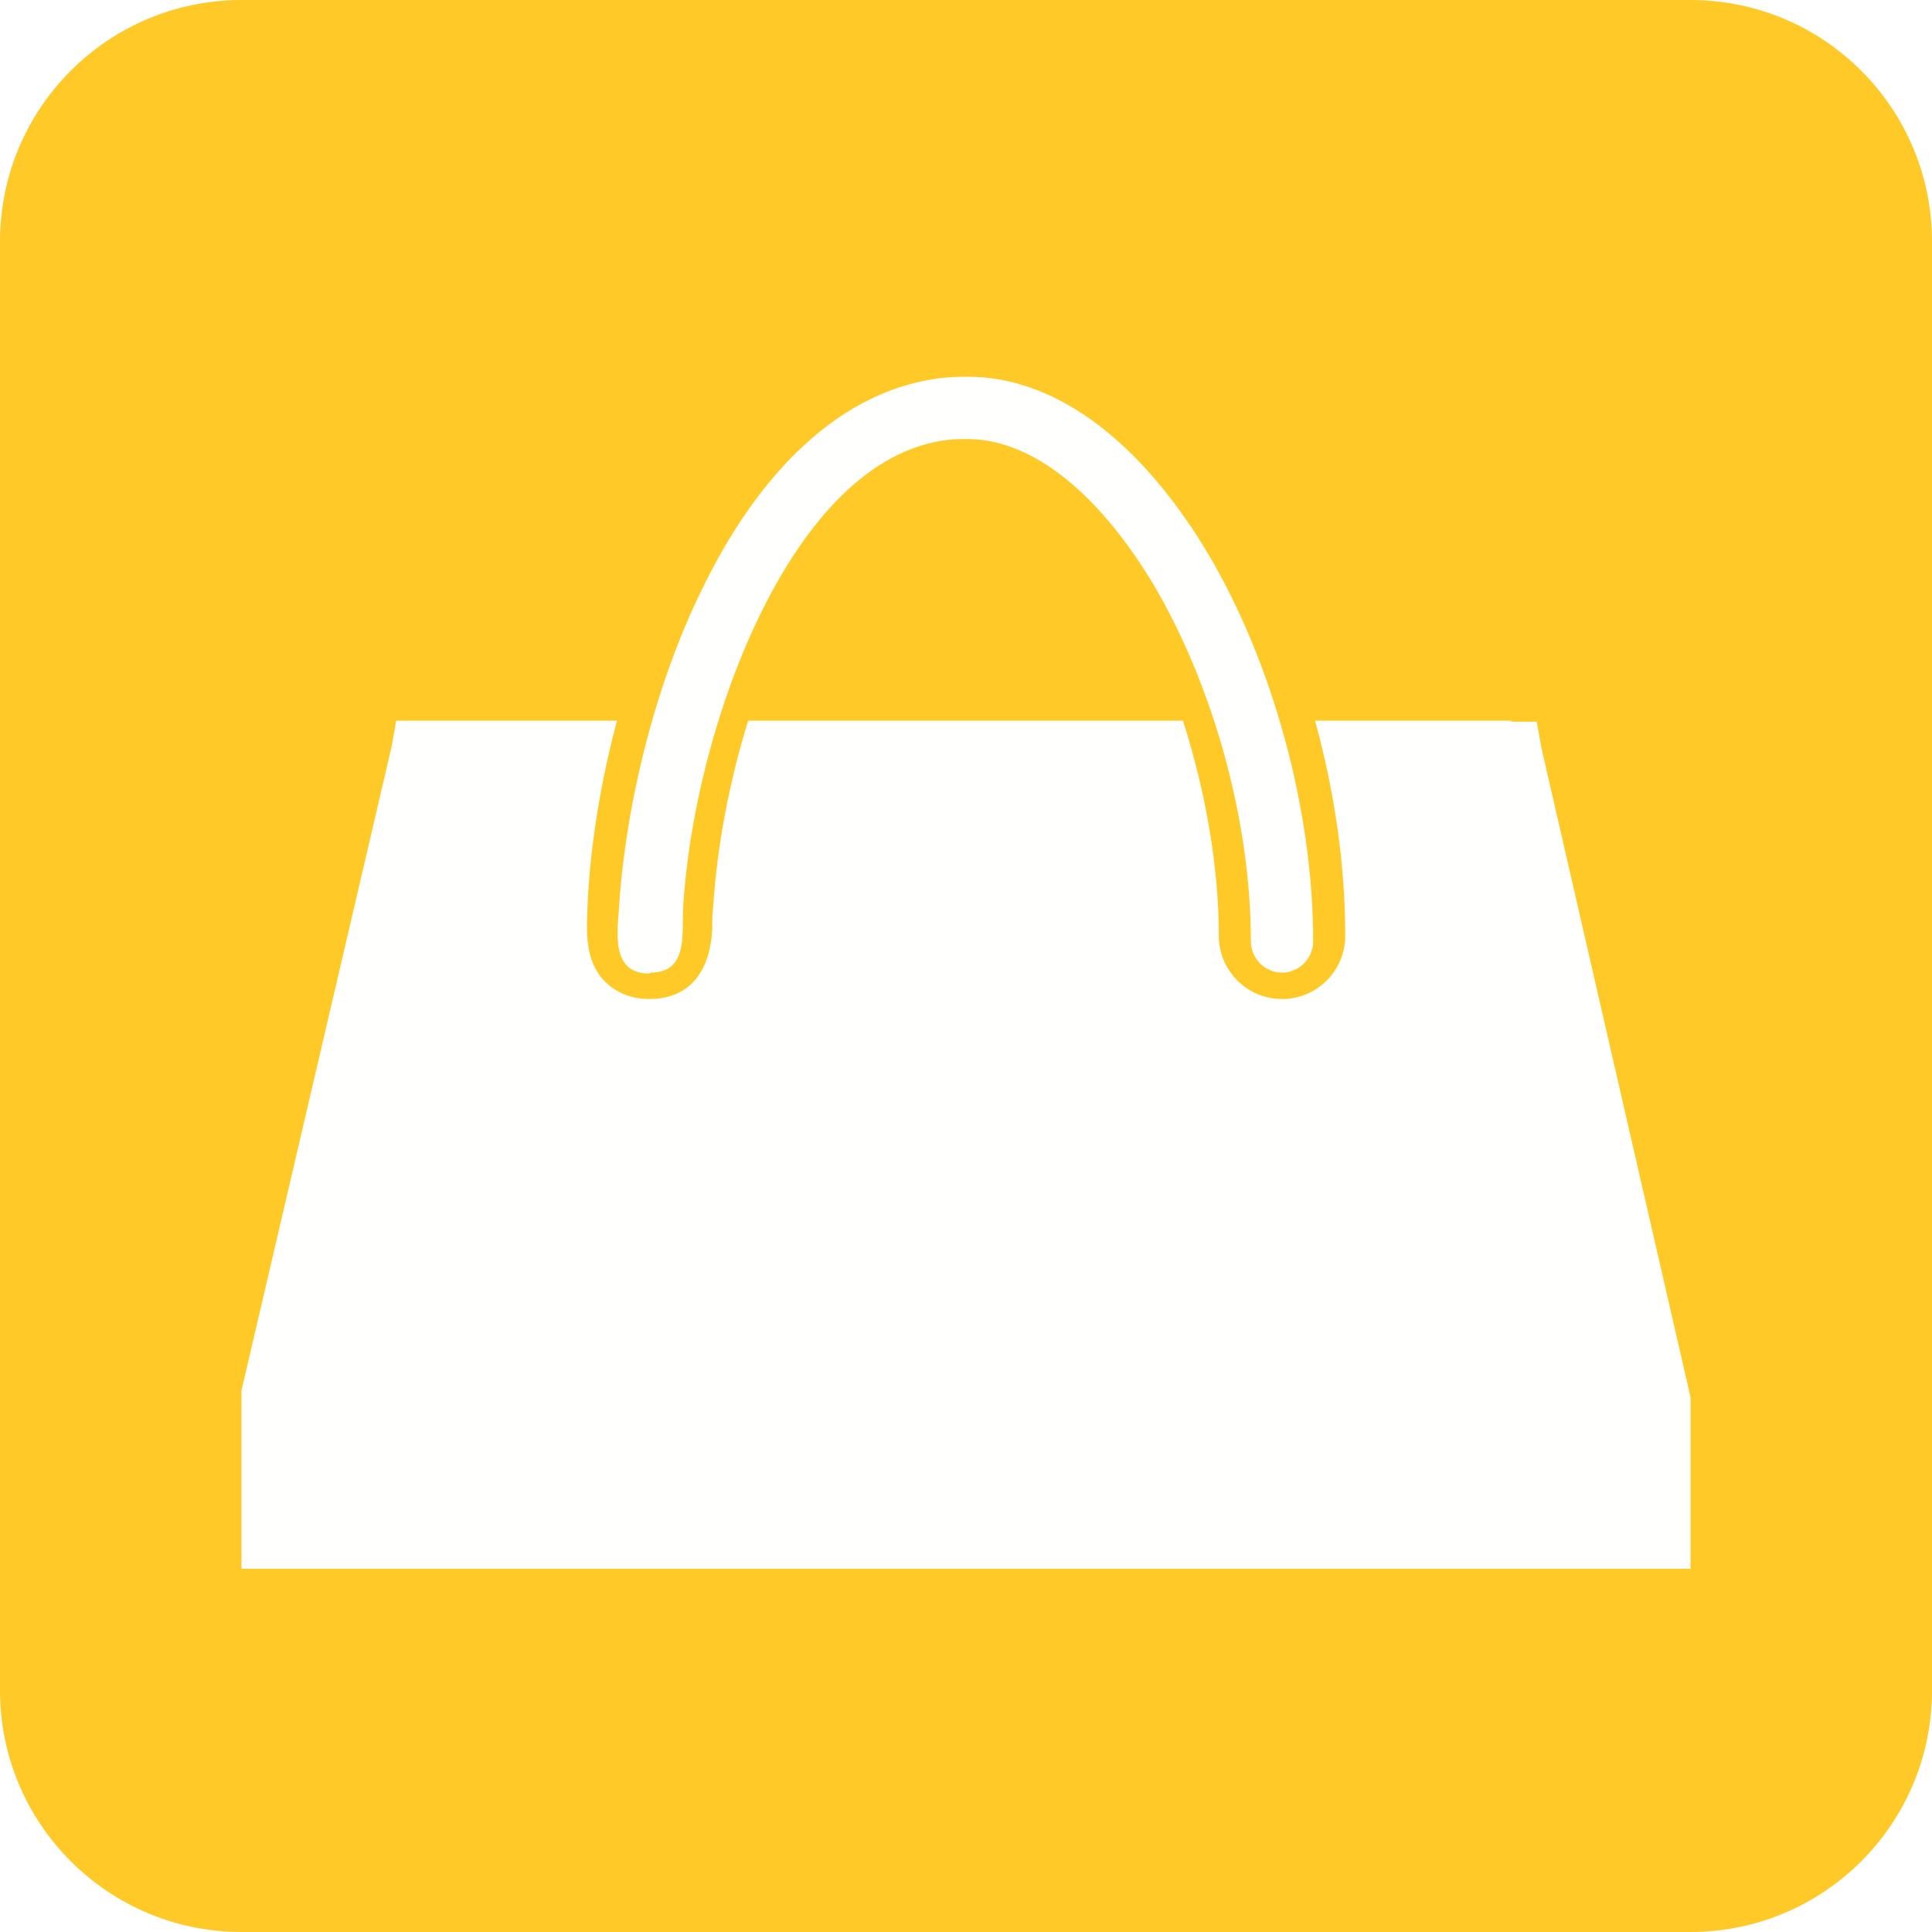
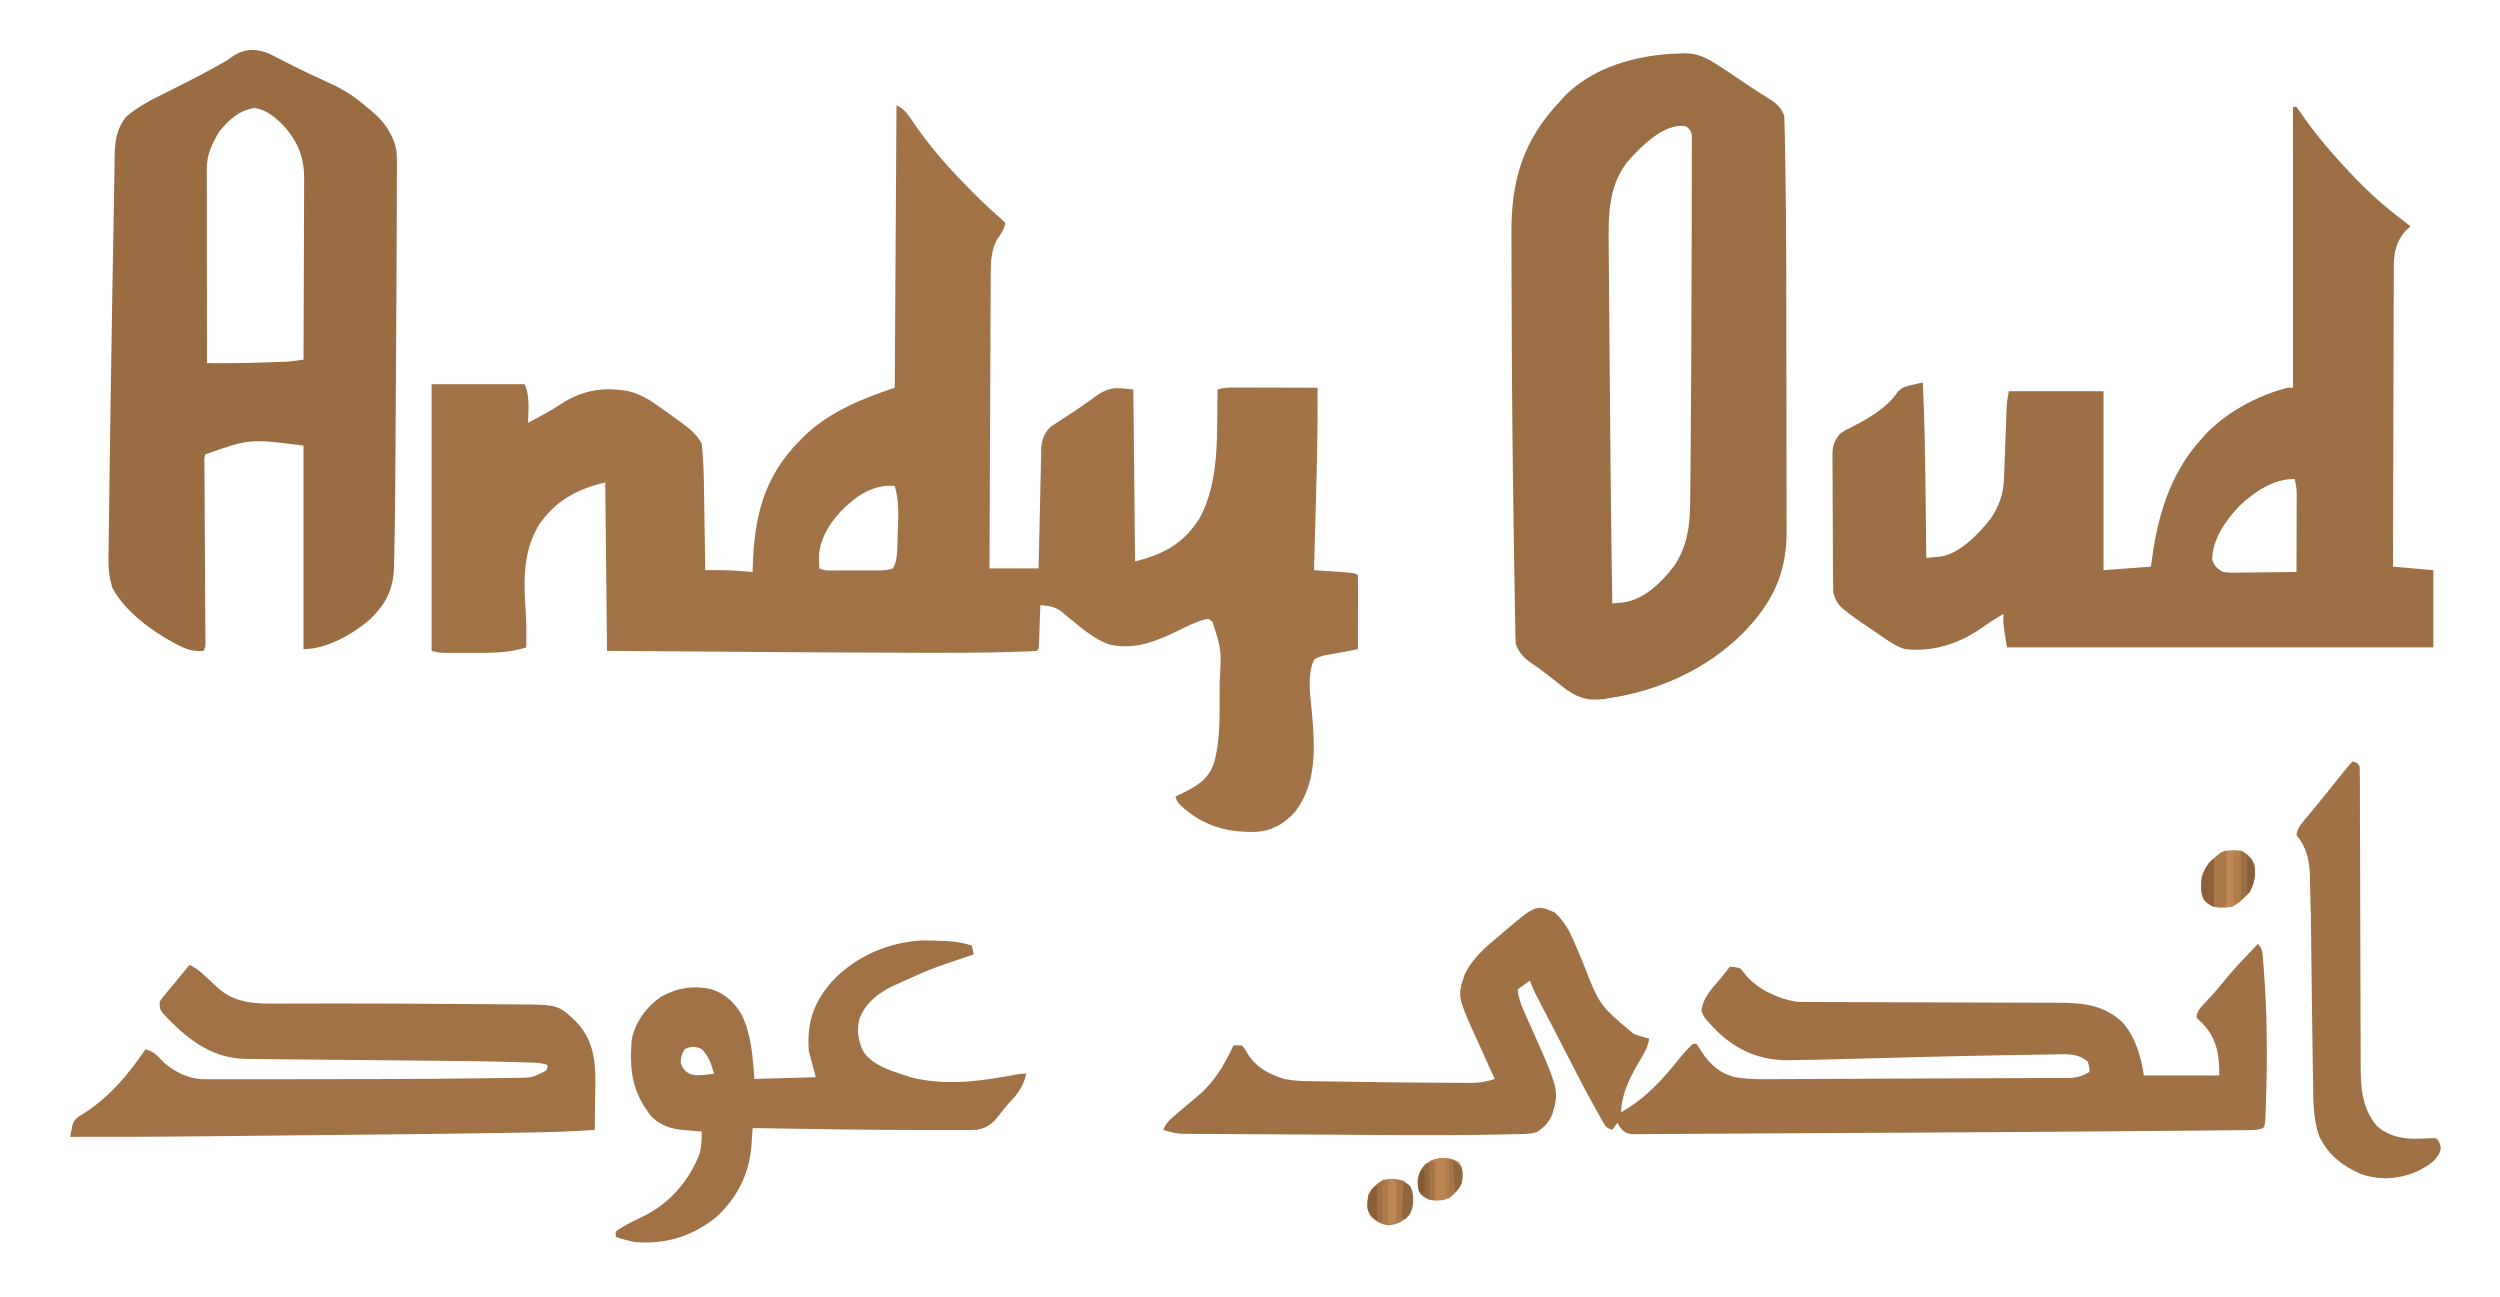
- <svg xmlns="http://www.w3.org/2000/svg" xml:space="preserve" width="2048px" height="2048px" style="shape-rendering:geometricPrecision; text-rendering:geometricPrecision; image-rendering:optimizeQuality; fill-rule:evenodd; clip-rule:evenodd" viewBox="0 0 2048 2048">
-   <defs>
-     <style type="text/css">
-    
-     .fil0 {fill:#FFCA28}
-     .fil1 {fill:#FFFFFE;fill-rule:nonzero}
-    
-   </style>
-   </defs>
-   <g id="Layer_x0020_1">
-     <rect class="fil0" width="2048" height="2048" rx="256" ry="256" />
-     <g id="_617655424">
-       <path class="fil1" d="M1601 765l28 0 5 28 158 688 0 182 -1536 0 0 -189 159 -682 5 -28 28 0 206 0c-17,64 -28,130 -31,192 -1,28 -4,58 15,81 13,15 31,22 50,22 46,0 65,-33 67,-74 0,-8 0,-16 1,-24 4,-63 17,-132 37,-197l461 0c24,75 38,155 38,228 0,37 30,67 67,67 37,0 67,-30 67,-67 0,-74 -11,-152 -32,-228l209 0z" />
-       <path class="fil1" d="M688 1032c-39,0 -34,-41 -32,-67 6,-102 35,-232 88,-340 58,-120 146,-215 261,-225 16,-1 30,-1 46,1 90,12 169,85 229,185 69,116 112,272 112,412 0,18 -15,33 -33,33 -18,0 -33,-15 -33,-33 0,-128 -40,-271 -103,-378 -48,-80 -108,-139 -172,-152 -14,-3 -30,-3 -44,-2 -86,9 -154,88 -202,187 -48,99 -76,218 -81,312 -1,25 5,66 -34,66z" />
-     </g>
-   </g>
+ <svg xmlns="http://www.w3.org/2000/svg" version="1.1" width="1425" height="739">
+   <path d="M0 0 C4.325 2.162 5.971 4.394 8.562 8.25 C9.445 9.523 10.331 10.793 11.219 12.062 C11.675 12.715 12.131 13.367 12.602 14.039 C21.672 26.758 32.063 38.131 43.062 49.188 C43.819 49.948 44.575 50.709 45.354 51.493 C49.562 55.689 53.855 59.718 58.369 63.583 C59.624 64.673 60.825 65.825 62 67 C61.544 70.868 59.441 73.502 57.254 76.609 C54.254 82.329 53.749 88.321 53.722 94.682 C53.713 95.776 53.713 95.776 53.704 96.893 C53.687 99.314 53.684 101.735 53.681 104.156 C53.672 105.901 53.662 107.646 53.651 109.391 C53.623 114.112 53.608 118.832 53.595 123.553 C53.58 128.492 53.553 133.431 53.527 138.371 C53.481 147.717 53.444 157.063 53.411 166.409 C53.372 177.052 53.323 187.695 53.273 198.339 C53.169 220.226 53.08 242.113 53 264 C62.24 264 71.48 264 81 264 C81.045 261.82 81.09 259.64 81.136 257.394 C81.287 250.181 81.453 242.969 81.627 235.757 C81.732 231.385 81.832 227.014 81.919 222.642 C82.004 218.42 82.103 214.199 82.211 209.979 C82.25 208.37 82.284 206.762 82.312 205.154 C82.354 202.896 82.413 200.639 82.476 198.382 C82.519 196.457 82.519 196.457 82.563 194.493 C83.135 189.923 84.458 186.422 87.878 183.268 C88.576 182.812 89.274 182.356 89.992 181.887 C90.774 181.365 91.555 180.843 92.361 180.306 C93.605 179.505 93.605 179.505 94.875 178.688 C96.595 177.55 98.315 176.412 100.035 175.273 C100.88 174.72 101.724 174.167 102.594 173.597 C104.736 172.175 106.842 170.72 108.934 169.227 C109.512 168.814 110.09 168.402 110.686 167.978 C112.205 166.89 113.722 165.798 115.238 164.707 C122.577 160.171 125.487 161.135 135 162 C135.33 194.34 135.66 226.68 136 260 C152.365 255.909 163.733 249.777 172.812 235.312 C184.634 213.53 182.444 186.099 183 162 C186.174 161.062 189.015 160.879 192.319 160.886 C193.38 160.887 194.441 160.887 195.534 160.887 C196.673 160.892 197.811 160.897 198.984 160.902 C200.155 160.904 201.326 160.905 202.532 160.907 C206.271 160.912 210.011 160.925 213.75 160.938 C216.285 160.943 218.82 160.947 221.355 160.951 C227.57 160.962 233.785 160.979 240 161 C240.186 182.532 239.671 204.027 239.073 225.548 C238.95 230.014 238.83 234.481 238.711 238.947 C238.478 247.632 238.241 256.316 238 265 C239.02 265.066 240.041 265.133 241.092 265.201 C242.45 265.29 243.807 265.38 245.164 265.469 C246.17 265.534 246.17 265.534 247.196 265.601 C261.547 266.547 261.547 266.547 263 268 C263.089 271.103 263.115 274.183 263.098 277.285 C263.096 278.216 263.095 279.147 263.093 280.106 C263.088 283.091 263.075 286.077 263.062 289.062 C263.057 291.081 263.053 293.1 263.049 295.119 C263.038 300.079 263.021 305.04 263 310 C261.401 310.322 259.802 310.644 258.203 310.965 C257.312 311.144 256.422 311.323 255.504 311.508 C251.831 312.23 248.14 312.834 244.445 313.438 C241.988 314.003 240.131 314.655 238 316 C233.87 325.087 235.911 336.404 236.772 346.05 C238.512 365.593 239.812 386.544 227 403 C220.524 409.838 213.92 413.663 204.434 414.203 C187.515 414.402 174.618 410.682 161.934 399.086 C160 397 160 397 159 394 C160.195 393.437 160.195 393.437 161.414 392.863 C170.577 388.438 177.395 384.944 181 375 C183.654 365.29 184.155 355.163 184.168 345.145 C184.171 344.24 184.175 343.335 184.178 342.403 C184.183 340.501 184.185 338.6 184.185 336.698 C184.187 333.837 184.206 330.976 184.225 328.115 C185.263 310.534 185.263 310.534 180.152 294.571 C177.941 292.579 177.941 292.579 174.324 293.477 C169.598 294.965 165.229 297.155 160.812 299.375 C148.08 305.541 135.683 310.686 121.281 307.375 C113.069 304.464 106.352 298.76 99.695 293.293 C99.132 292.839 98.569 292.386 97.99 291.918 C96.394 290.628 94.816 289.317 93.238 288.004 C89.245 285.533 86.639 285.276 82 285 C81.975 285.752 81.95 286.504 81.924 287.279 C81.808 290.665 81.686 294.051 81.562 297.438 C81.523 298.622 81.484 299.806 81.443 301.025 C81.401 302.15 81.36 303.275 81.316 304.434 C81.28 305.476 81.243 306.518 81.205 307.592 C81 310 81 310 80 311 C78.141 311.159 76.276 311.25 74.412 311.313 C73.219 311.355 72.027 311.396 70.798 311.439 C68.84 311.497 68.84 311.497 66.843 311.557 C66.172 311.578 65.501 311.599 64.81 311.62 C50.396 312.068 35.987 312.138 21.566 312.099 C18.73 312.092 15.893 312.089 13.057 312.086 C-20.543 312.044 -54.143 311.803 -87.742 311.555 C-97.814 311.48 -107.886 311.41 -117.958 311.339 C-133.638 311.229 -149.319 311.114 -165 311 C-165.495 263.48 -165.495 263.48 -166 215 C-182 218.692 -194.55 225.524 -203.875 239.312 C-213.113 254.848 -212.511 271.223 -211.358 288.644 C-210.927 295.436 -210.903 302.194 -211 309 C-221.314 312.363 -231.888 312.161 -242.634 312.13 C-244.891 312.125 -247.149 312.13 -249.406 312.137 C-250.852 312.136 -252.297 312.135 -253.742 312.133 C-255.689 312.131 -255.689 312.131 -257.675 312.129 C-261 312 -261 312 -265 311 C-265 260.84 -265 210.68 -265 159 C-247.51 159 -230.02 159 -212 159 C-208.865 165.269 -209.869 174.149 -210 181 C-203.602 177.654 -197.337 174.3 -191.312 170.312 C-179.064 162.356 -166.78 160.276 -152.438 163.062 C-145.66 164.823 -140.597 167.913 -135 172 C-133.41 173.132 -131.82 174.263 -130.23 175.395 C-128.506 176.636 -126.784 177.879 -125.062 179.125 C-124.233 179.723 -123.403 180.321 -122.548 180.937 C-117.831 184.411 -113.677 187.645 -111 193 C-109.971 202.312 -109.814 211.695 -109.684 221.055 C-109.663 222.322 -109.642 223.59 -109.621 224.896 C-109.567 228.213 -109.516 231.53 -109.468 234.848 C-109.417 238.254 -109.362 241.66 -109.307 245.066 C-109.2 251.711 -109.098 258.355 -109 265 C-108.185 264.997 -107.371 264.995 -106.532 264.992 C-105.458 264.99 -104.384 264.988 -103.278 264.986 C-101.685 264.983 -101.685 264.983 -100.06 264.979 C-96.267 265.005 -92.533 265.22 -88.75 265.5 C-87.466 265.593 -86.182 265.686 -84.859 265.781 C-83.916 265.853 -82.972 265.926 -82 266 C-81.978 265.027 -81.978 265.027 -81.956 264.035 C-81.233 235.203 -75.885 211.92 -55 191 C-54.265 190.254 -53.53 189.507 -52.773 188.738 C-38.131 174.708 -19.964 167.321 -1 161 C-0.67 107.87 -0.34 54.74 0 0 Z M-27 227 C-27.679 227.598 -28.359 228.196 -29.059 228.812 C-36.837 236.106 -43.486 245.864 -44.176 256.785 C-44.186 259.199 -44.136 261.59 -44 264 C-40.801 265.6 -37.33 265.142 -33.816 265.133 C-33.005 265.134 -32.194 265.135 -31.358 265.136 C-29.641 265.136 -27.923 265.135 -26.206 265.13 C-23.577 265.125 -20.948 265.13 -18.318 265.137 C-16.651 265.136 -14.984 265.135 -13.316 265.133 C-12.135 265.136 -12.135 265.136 -10.93 265.139 C-7.693 265.125 -5.093 265.031 -2 264 C0.217 259.976 0.33 256.14 0.484 251.609 C0.521 250.553 0.521 250.553 0.557 249.476 C0.606 247.99 0.649 246.504 0.688 245.018 C0.749 242.77 0.833 240.524 0.918 238.277 C1.158 230.907 1.101 224.144 -1 217 C-10.983 216.113 -19.672 220.5 -27 227 Z " fill="#A17346" transform="translate(511,60)" />
+   <path d="M0 0 C0.66 0 1.32 0 2 0 C3.557 2.032 5.005 4.07 6.438 6.188 C11.538 13.518 17.084 20.317 23 27 C23.445 27.502 23.889 28.005 24.347 28.522 C34.766 40.224 45.607 51.373 58 61 C58.886 61.695 59.771 62.39 60.684 63.105 C62.782 64.746 64.887 66.378 67 68 C65.886 68.99 65.886 68.99 64.75 70 C56.687 78.353 57.419 87.666 57.454 98.523 C57.445 100.308 57.435 102.092 57.423 103.877 C57.395 108.705 57.392 113.532 57.392 118.36 C57.389 123.412 57.364 128.463 57.341 133.515 C57.3 143.073 57.28 152.632 57.267 162.19 C57.251 173.076 57.212 183.961 57.172 194.846 C57.09 217.23 57.036 239.615 57 262 C64.59 262.66 72.18 263.32 80 264 C80 278.52 80 293.04 80 308 C-0.19 308 -80.38 308 -163 308 C-165.25 294.5 -165.25 294.5 -165 289 C-169.101 291.229 -172.867 293.605 -176.625 296.375 C-189.828 305.711 -204.797 310.782 -221 309 C-224.824 307.959 -227.723 306.208 -231 304 C-231.948 303.364 -231.948 303.364 -232.915 302.714 C-259.402 284.795 -259.402 284.795 -262 277 C-262.112 274.309 -262.168 271.643 -262.177 268.952 C-262.184 268.132 -262.19 267.312 -262.197 266.467 C-262.217 263.753 -262.228 261.039 -262.238 258.324 C-262.242 257.397 -262.246 256.469 -262.251 255.514 C-262.271 250.605 -262.286 245.696 -262.295 240.787 C-262.306 235.72 -262.341 230.653 -262.38 225.585 C-262.406 221.686 -262.415 217.787 -262.418 213.888 C-262.423 212.02 -262.435 210.152 -262.453 208.284 C-262.478 205.668 -262.477 203.053 -262.47 200.436 C-262.483 199.668 -262.496 198.899 -262.509 198.107 C-262.459 192.924 -261.301 189.975 -258 186 C-255.152 184.164 -255.152 184.164 -251.938 182.625 C-242.699 177.928 -230.988 171.351 -225.312 162.312 C-222.514 159.514 -220.673 159.239 -216.855 158.355 C-215.216 157.969 -215.216 157.969 -213.544 157.575 C-212.704 157.385 -211.865 157.195 -211 157 C-209.986 177.489 -209.705 197.974 -209.468 218.484 C-209.417 222.843 -209.361 227.202 -209.307 231.561 C-209.201 240.04 -209.099 248.52 -209 257 C-207.395 256.859 -205.79 256.713 -204.185 256.564 C-203.291 256.483 -202.398 256.402 -201.477 256.319 C-190.129 254.858 -179.307 243.448 -172.5 234.875 C-167.615 227.857 -165.026 220.566 -164.719 212.03 C-164.682 211.068 -164.645 210.107 -164.607 209.117 C-164.572 208.089 -164.537 207.062 -164.5 206.004 C-164.439 204.404 -164.439 204.404 -164.377 202.773 C-164.247 199.369 -164.123 195.966 -164 192.562 C-163.838 188.084 -163.67 183.607 -163.5 179.129 C-163.465 178.104 -163.429 177.079 -163.393 176.022 C-163.356 175.058 -163.319 174.094 -163.281 173.1 C-163.251 172.258 -163.221 171.416 -163.189 170.548 C-162.976 167.679 -162.473 164.838 -162 162 C-144.18 162 -126.36 162 -108 162 C-108 195.66 -108 229.32 -108 264 C-99.09 263.34 -90.18 262.68 -81 262 C-80.484 258.473 -79.969 254.946 -79.438 251.312 C-75.746 228.333 -68.005 206.331 -52 189 C-51.066 187.946 -51.066 187.946 -50.113 186.871 C-38.087 173.987 -20.031 164.293 -3 160 C-2.01 160 -1.02 160 0 160 C0 107.2 0 54.4 0 0 Z M-30.543 227.387 C-38.373 235.715 -45.875 246.142 -46.062 257.938 C-44.702 261.859 -43.554 262.856 -40 265 C-36.767 265.539 -33.594 265.466 -30.324 265.391 C-29.399 265.385 -28.474 265.379 -27.521 265.373 C-24.576 265.351 -21.632 265.301 -18.688 265.25 C-16.687 265.23 -14.686 265.212 -12.686 265.195 C-7.79 265.151 -2.895 265.082 2 265 C2.025 258.256 2.043 251.511 2.055 244.767 C2.06 242.473 2.067 240.179 2.075 237.885 C2.088 234.586 2.093 231.287 2.098 227.988 C2.103 226.964 2.108 225.94 2.113 224.885 C2.113 223.924 2.113 222.964 2.114 221.974 C2.116 221.132 2.118 220.291 2.12 219.424 C1.993 216.866 1.562 214.495 1 212 C-11.371 212 -21.85 219.241 -30.543 227.387 Z " fill="#9D6F44" transform="translate(1307,61)" />
+   <path d="M0 0 C1.365 -0.064 1.365 -0.064 2.758 -0.13 C10.474 -0.205 15.534 2.378 21.938 6.5 C22.814 7.059 23.691 7.617 24.594 8.193 C27.231 9.91 29.837 11.666 32.438 13.438 C34.27 14.676 36.103 15.912 37.938 17.148 C38.801 17.731 39.665 18.313 40.555 18.913 C43.479 20.861 46.447 22.718 49.438 24.562 C54.1 27.501 58.133 30.086 59.938 35.5 C60.093 38.584 60.191 41.649 60.245 44.735 C60.265 45.72 60.285 46.705 60.306 47.72 C60.372 51.119 60.429 54.518 60.484 57.918 C60.515 59.736 60.515 59.736 60.547 61.59 C61.181 99.769 61.16 137.955 61.176 176.137 C61.181 187.361 61.199 198.585 61.227 209.809 C61.249 218.615 61.259 227.421 61.26 236.228 C61.261 241.439 61.267 246.649 61.285 251.86 C61.302 256.719 61.304 261.578 61.295 266.437 C61.294 268.208 61.299 269.978 61.309 271.748 C61.438 296.289 53.402 312.984 36.312 330.5 C15.787 350.91 -11.547 363.266 -40.062 367.5 C-41.153 367.665 -42.244 367.83 -43.367 368 C-52.797 369.129 -58.887 366.781 -66.253 361.02 C-66.953 360.456 -67.654 359.893 -68.375 359.312 C-69.864 358.141 -71.353 356.97 -72.844 355.801 C-73.562 355.234 -74.28 354.668 -75.02 354.084 C-78.542 351.352 -82.196 348.815 -85.863 346.281 C-89.318 343.483 -91.652 340.731 -93.062 336.5 C-93.174 335.065 -93.233 333.625 -93.259 332.186 C-93.286 330.857 -93.286 330.857 -93.314 329.501 C-93.329 328.527 -93.344 327.552 -93.36 326.548 C-93.379 325.514 -93.399 324.479 -93.419 323.413 C-93.484 319.929 -93.541 316.445 -93.598 312.961 C-93.641 310.469 -93.685 307.977 -93.729 305.485 C-93.858 297.991 -93.977 290.496 -94.092 283.001 C-94.125 280.882 -94.158 278.763 -94.191 276.644 C-94.876 232.597 -95.327 188.55 -95.421 144.498 C-95.432 139.557 -95.453 134.617 -95.479 129.676 C-95.513 122.999 -95.525 116.321 -95.521 109.643 C-95.523 107.202 -95.531 104.762 -95.546 102.321 C-95.721 72.7 -88.984 49.418 -68.062 27.5 C-67.524 26.886 -66.985 26.273 -66.43 25.641 C-49.968 7.608 -23.498 0.606 0 0 Z M-30.062 62.5 C-40.501 76.736 -40.27 92.693 -40.1 109.719 C-40.092 110.964 -40.084 112.209 -40.076 113.492 C-40.053 116.882 -40.025 120.271 -39.995 123.66 C-39.964 127.281 -39.939 130.902 -39.913 134.523 C-39.863 141.478 -39.806 148.434 -39.747 155.389 C-39.7 160.968 -39.656 166.546 -39.613 172.125 C-39.251 219.252 -38.805 266.377 -38.062 313.5 C-36.619 313.356 -35.175 313.207 -33.732 313.057 C-32.928 312.975 -32.125 312.892 -31.296 312.808 C-19.837 311.23 -9.484 300.914 -2.816 292.145 C5.164 280.112 6.249 268.335 6.352 254.305 C6.371 252.619 6.39 250.934 6.411 249.249 C6.464 244.604 6.503 239.958 6.539 235.312 C6.563 232.37 6.589 229.428 6.616 226.486 C6.762 210.491 6.857 194.496 6.938 178.5 C6.945 177.103 6.952 175.706 6.959 174.309 C7.064 153.806 7.133 133.303 7.172 112.799 C7.183 107.452 7.201 102.104 7.221 96.756 C7.247 90.181 7.261 83.605 7.261 77.03 C7.262 73.63 7.267 70.231 7.285 66.832 C7.302 63.115 7.3 59.398 7.294 55.681 C7.303 54.584 7.312 53.486 7.322 52.355 C7.316 51.356 7.311 50.358 7.305 49.329 C7.306 48.463 7.308 47.597 7.309 46.705 C6.854 44.005 6.105 43.128 3.938 41.5 C-8.55 39.063 -22.699 54.041 -30.062 62.5 Z " fill="#9B6E43" transform="translate(957.0625,30.5)" />
+   <path d="M0 0 C2.705 1.171 5.295 2.472 7.902 3.846 C9.906 4.858 11.91 5.868 13.914 6.877 C14.961 7.412 16.008 7.947 17.087 8.499 C20.546 10.231 24.037 11.875 27.547 13.502 C28.741 14.06 29.934 14.617 31.164 15.191 C33.469 16.265 35.777 17.332 38.09 18.39 C45.372 21.832 51.32 25.9 57.402 31.159 C58.233 31.836 59.065 32.514 59.921 33.212 C67.322 39.253 72.568 46.654 74.402 56.159 C74.687 60.011 74.658 63.852 74.633 67.713 C74.633 68.929 74.633 70.145 74.633 71.398 C74.63 74.866 74.617 78.334 74.6 81.802 C74.586 84.823 74.58 87.844 74.574 90.865 C74.547 102.387 74.486 113.909 74.423 125.431 C74.401 129.434 74.38 133.438 74.359 137.442 C74.254 157.326 74.138 177.21 74.011 197.094 C73.98 201.996 73.95 206.899 73.92 211.801 C73.873 219.71 73.822 227.619 73.766 235.528 C73.74 239.208 73.715 242.888 73.693 246.568 C73.608 260.91 73.456 275.252 73.07 289.589 C73.049 290.727 73.028 291.864 73.006 293.036 C72.591 306.132 68.598 314.143 59.219 323.288 C49.493 331.668 34.548 340.159 21.402 340.159 C21.402 301.879 21.402 263.599 21.402 224.159 C-9.34 220.213 -9.34 220.213 -34.598 229.159 C-35.177 231.384 -35.177 231.384 -35.072 233.802 C-35.076 234.73 -35.08 235.659 -35.084 236.615 C-35.06 238.131 -35.06 238.131 -35.036 239.679 C-35.035 240.749 -35.034 241.819 -35.033 242.922 C-35.025 246.462 -34.989 250.001 -34.953 253.542 C-34.943 255.997 -34.935 258.453 -34.929 260.909 C-34.908 267.375 -34.864 273.842 -34.814 280.309 C-34.739 290.667 -34.701 301.026 -34.659 311.385 C-34.641 315.011 -34.615 318.637 -34.587 322.263 C-34.574 324.475 -34.561 326.686 -34.548 328.897 C-34.533 330.42 -34.533 330.42 -34.518 331.974 C-34.513 332.896 -34.509 333.819 -34.504 334.769 C-34.498 335.573 -34.492 336.377 -34.486 337.206 C-34.598 339.159 -34.598 339.159 -35.598 341.159 C-41.533 341.581 -45.176 340.417 -50.285 337.721 C-50.982 337.361 -51.679 337 -52.397 336.629 C-65.216 329.804 -80.682 318.387 -87.598 305.159 C-89.172 299.736 -89.835 295.106 -89.765 289.418 C-89.758 288.679 -89.752 287.94 -89.746 287.178 C-89.722 284.712 -89.683 282.246 -89.645 279.78 C-89.624 277.987 -89.604 276.195 -89.585 274.402 C-89.531 269.497 -89.462 264.592 -89.391 259.688 C-89.333 255.536 -89.282 251.384 -89.231 247.232 C-89.046 232.207 -88.825 217.183 -88.598 202.159 C-88.579 200.896 -88.56 199.632 -88.54 198.331 C-88.24 178.523 -87.925 158.716 -87.598 138.909 C-87.577 137.638 -87.556 136.367 -87.534 135.057 C-87.3 120.836 -87.054 106.615 -86.772 92.394 C-86.657 86.537 -86.56 80.68 -86.488 74.821 C-86.444 71.538 -86.385 68.255 -86.323 64.971 C-86.298 63.514 -86.28 62.056 -86.27 60.599 C-86.2 51.431 -85.501 44.223 -79.799 36.824 C-73.423 31.265 -66.377 27.579 -58.841 23.86 C-55.881 22.399 -52.936 20.908 -49.991 19.418 C-48.534 18.682 -47.077 17.947 -45.619 17.213 C-40.026 14.395 -34.501 11.469 -29.035 8.409 C-28.372 8.04 -27.709 7.67 -27.026 7.29 C-26.1 6.769 -26.1 6.769 -25.156 6.237 C-24.567 5.906 -23.978 5.576 -23.371 5.235 C-21.547 4.166 -21.547 4.166 -19.75 2.786 C-13.495 -1.728 -7.374 -2.388 0 0 Z M-26.598 45.159 C-30.637 51.894 -33.726 58.125 -33.718 66.044 C-33.719 67.025 -33.721 68.007 -33.722 69.018 C-33.718 70.088 -33.715 71.158 -33.711 72.261 C-33.711 73.393 -33.711 74.525 -33.712 75.692 C-33.711 79.436 -33.703 83.18 -33.695 86.924 C-33.693 89.519 -33.692 92.114 -33.691 94.709 C-33.688 100.843 -33.68 106.977 -33.67 113.111 C-33.658 120.095 -33.653 127.08 -33.648 134.064 C-33.638 148.429 -33.62 162.794 -33.598 177.159 C-30.766 177.164 -27.934 177.167 -25.102 177.17 C-24.311 177.172 -23.521 177.173 -22.706 177.175 C-15.101 177.181 -7.511 176.984 0.09 176.721 C1.381 176.682 2.672 176.643 4.002 176.602 C5.877 176.539 5.877 176.539 7.789 176.475 C8.895 176.438 10 176.402 11.139 176.364 C14.6 176.146 17.974 175.665 21.402 175.159 C21.473 160.728 21.525 146.298 21.558 131.868 C21.573 125.167 21.595 118.466 21.629 111.765 C21.661 105.294 21.679 98.823 21.687 92.352 C21.693 89.887 21.703 87.423 21.72 84.958 C21.741 81.497 21.744 78.036 21.743 74.575 C21.754 73.564 21.764 72.553 21.776 71.511 C21.72 58.553 17.35 49.288 8.312 40.014 C3.877 35.97 -0.396 32.646 -6.473 31.721 C-15.137 32.934 -21.262 38.494 -26.598 45.159 Z " fill="#9A6C42" transform="translate(151.5977,29.84131)" />
+   <path d="M0 0 C5.528 4.817 8.666 10.709 11.438 17.375 C11.815 18.243 12.192 19.111 12.58 20.005 C13.734 22.664 14.869 25.331 16 28 C25.609 52.919 25.609 52.919 45.188 69.312 C48.096 70.398 50.976 71.298 54 72 C53.422 76.502 51.653 79.582 49.312 83.438 C43.677 93.008 38.39 102.68 38 114 C52.207 105.949 61.966 95.121 72 82.402 C74.2 79.76 76.473 77.332 79 75 C79.66 75 80.32 75 81 75 C82.227 76.723 82.227 76.723 83.625 79.062 C88.474 86.536 94.256 91.825 103 94 C112.258 95.546 121.762 95.115 131.114 95.069 C132.938 95.064 134.763 95.059 136.587 95.055 C141.516 95.041 146.446 95.021 151.375 94.998 C154.457 94.984 157.539 94.972 160.621 94.96 C170.271 94.921 179.922 94.878 189.572 94.83 C200.7 94.774 211.828 94.731 222.957 94.699 C231.572 94.674 240.187 94.637 248.802 94.592 C253.943 94.565 259.084 94.543 264.225 94.533 C269.055 94.523 273.884 94.499 278.714 94.464 C280.485 94.454 282.256 94.448 284.028 94.448 C286.447 94.448 288.865 94.429 291.284 94.405 C291.984 94.41 292.683 94.414 293.404 94.418 C297.973 94.348 301.072 93.301 305 91 C304.892 88.096 304.892 88.096 304 85 C299.511 81.482 295.291 80.863 289.725 80.947 C288.117 80.967 288.117 80.967 286.476 80.988 C285.3 81.009 284.125 81.029 282.914 81.051 C281.042 81.078 281.042 81.078 279.133 81.106 C275.687 81.158 272.241 81.215 268.795 81.275 C266.621 81.313 264.447 81.348 262.274 81.382 C244.252 81.668 226.233 82.048 208.215 82.516 C207.352 82.538 206.488 82.56 205.599 82.583 C197.124 82.804 188.65 83.031 180.176 83.271 C170.451 83.546 160.727 83.794 151 84 C150.331 84.015 149.661 84.03 148.971 84.045 C144.615 84.139 140.259 84.201 135.902 84.246 C134.847 84.268 133.792 84.289 132.704 84.312 C117.505 84.384 104.151 78.732 93.199 68.238 C85.778 60.685 85.778 60.685 83.875 56.562 C84.247 48.93 90.191 43.049 94.879 37.516 C96.669 35.392 98.361 33.241 100 31 C102.688 31.125 102.688 31.125 106 32 C107.192 33.391 108.376 34.792 109.48 36.254 C116.379 44.181 127.767 49.325 138 51 C140.235 51.093 142.472 51.133 144.709 51.138 C145.701 51.142 145.701 51.142 146.713 51.147 C148.922 51.155 151.131 51.156 153.34 51.158 C154.927 51.162 156.514 51.168 158.102 51.173 C161.517 51.184 164.933 51.193 168.349 51.199 C173.759 51.21 179.169 51.23 184.578 51.252 C199.962 51.314 215.345 51.368 230.728 51.401 C239.226 51.42 247.724 51.449 256.222 51.489 C260.714 51.51 265.205 51.526 269.697 51.528 C273.928 51.53 278.16 51.546 282.391 51.573 C283.935 51.58 285.48 51.582 287.025 51.578 C301.052 51.552 313.418 52.736 323.898 62.828 C331.18 71.159 334.465 82.258 336 93 C350.19 93 364.38 93 379 93 C379 81.415 377.753 72.027 369.461 63.398 C368.999 62.978 368.538 62.558 368.062 62.125 C367.382 61.424 366.701 60.722 366 60 C366.201 55.942 368.81 53.756 371.5 50.938 C374.886 47.335 378.112 43.69 381.188 39.812 C387.355 32.153 394.218 25.112 401 18 C404.072 21.072 403.719 24.847 404.062 29 C404.145 29.95 404.227 30.901 404.312 31.88 C406.345 57.502 406.464 83.392 405.562 109.062 C405.523 110.213 405.484 111.363 405.444 112.549 C405.402 113.617 405.36 114.685 405.316 115.785 C405.28 116.743 405.243 117.701 405.205 118.688 C405 121 405 121 404 123 C400.451 124.338 396.77 124.152 393.02 124.189 C392.308 124.198 391.596 124.206 390.863 124.215 C388.441 124.242 386.02 124.261 383.598 124.281 C381.816 124.299 380.034 124.317 378.253 124.336 C373.257 124.387 368.262 124.43 363.266 124.473 C360.046 124.5 356.826 124.529 353.605 124.559 C309.051 124.971 264.494 125.244 219.939 125.512 C214.393 125.545 208.848 125.579 203.303 125.613 C182.975 125.739 162.647 125.849 142.319 125.927 C131.884 125.969 121.449 126.029 111.014 126.105 C103.026 126.162 95.037 126.204 87.049 126.237 C82.276 126.256 77.505 126.283 72.732 126.327 C68.302 126.367 63.873 126.389 59.443 126.397 C57.816 126.403 56.189 126.416 54.563 126.436 C52.342 126.463 50.122 126.465 47.9 126.461 C46.657 126.469 45.414 126.476 44.133 126.484 C40.41 125.909 39.28 124.93 37 122 C36.67 121.34 36.34 120.68 36 120 C35.01 121.32 34.02 122.64 33 124 C29.538 122.846 29.334 122.367 27.609 119.328 C27.155 118.534 26.701 117.74 26.233 116.922 C25.744 116.04 25.254 115.158 24.75 114.25 C24.228 113.322 23.705 112.394 23.167 111.438 C17.17 100.678 11.555 89.717 5.948 78.751 C3.577 74.116 1.184 69.493 -1.219 64.875 C-1.911 63.543 -2.603 62.211 -3.296 60.879 C-4.295 58.956 -5.295 57.034 -6.297 55.113 C-7.217 53.347 -8.134 51.58 -9.051 49.812 C-9.573 48.808 -10.096 47.804 -10.634 46.77 C-11.893 44.217 -12.985 41.658 -14 39 C-17.465 41.475 -17.465 41.475 -21 44 C-20.415 48.6 -19.165 52.326 -17.27 56.551 C-16.711 57.811 -16.152 59.072 -15.593 60.332 C-15.301 60.983 -15.01 61.633 -14.71 62.303 C2.748 101.389 2.748 101.389 -1.125 115 C-2.932 119.496 -5.626 122.461 -9.7 125.102 C-12.891 126.348 -15.976 126.365 -19.356 126.425 C-20.124 126.445 -20.892 126.466 -21.683 126.487 C-24.333 126.551 -26.983 126.599 -29.633 126.645 C-31.057 126.673 -31.057 126.673 -32.509 126.702 C-65.219 127.339 -97.948 126.96 -130.661 126.74 C-138.038 126.691 -145.415 126.654 -152.792 126.62 C-159.993 126.586 -167.194 126.545 -174.395 126.498 C-178.66 126.47 -182.925 126.445 -187.189 126.427 C-191.164 126.41 -195.139 126.384 -199.114 126.351 C-200.565 126.34 -202.017 126.333 -203.468 126.329 C-205.454 126.324 -207.439 126.305 -209.425 126.285 C-210.532 126.278 -211.64 126.272 -212.781 126.265 C-216.451 125.963 -219.498 125.114 -223 124 C-221.679 121.011 -220.333 119.149 -217.84 117.047 C-217.215 116.514 -216.591 115.982 -215.948 115.433 C-215.284 114.878 -214.621 114.322 -213.938 113.75 C-212.57 112.581 -211.203 111.412 -209.836 110.242 C-207.664 108.4 -205.483 106.573 -203.289 104.758 C-193.9 96.818 -188.104 87.079 -183 76 C-180.676 75.742 -180.676 75.742 -178 76 C-176.48 77.758 -176.48 77.758 -175.188 80.125 C-170.177 88.247 -163.014 92.245 -154 95 C-150.043 95.757 -146.259 96.141 -142.234 96.205 C-140.553 96.235 -140.553 96.235 -138.839 96.266 C-137.631 96.282 -136.424 96.299 -135.18 96.316 C-133.272 96.348 -133.272 96.348 -131.325 96.38 C-127.886 96.436 -124.447 96.485 -121.008 96.533 C-118.875 96.563 -116.741 96.593 -114.608 96.625 C-97.174 96.878 -79.738 97.113 -62.302 97.176 C-60.448 97.184 -58.593 97.194 -56.738 97.208 C-54.19 97.226 -51.642 97.23 -49.094 97.23 C-48.367 97.238 -47.641 97.245 -46.893 97.252 C-42.201 97.231 -38.41 96.452 -34 95 C-34.469 93.972 -34.938 92.945 -35.421 91.886 C-37.181 88.021 -38.928 84.151 -40.671 80.278 C-41.423 78.613 -42.179 76.949 -42.938 75.286 C-55.334 48.123 -55.334 48.123 -51.348 36.02 C-47.272 26.609 -38.765 19.396 -31 13 C-30.241 12.341 -29.481 11.683 -28.699 11.004 C-10.482 -4.366 -10.482 -4.366 0 0 Z " fill="#A07145" transform="translate(886,520)" />
+   <path d="M0 0 C3.537 1.529 5.996 3.642 8.812 6.25 C10.137 7.455 10.137 7.455 11.488 8.684 C12.956 10.038 14.416 11.401 15.855 12.785 C25.594 21.83 37.329 22.156 49.93 22.062 C52.46 22.054 54.99 22.045 57.52 22.036 C58.889 22.03 60.258 22.024 61.628 22.017 C69.06 21.985 76.493 21.982 83.926 21.98 C84.731 21.98 85.536 21.98 86.365 21.98 C107.744 21.979 129.121 22.089 150.499 22.262 C154.868 22.297 159.237 22.325 163.606 22.346 C168.813 22.372 174.02 22.412 179.227 22.463 C181.157 22.48 183.088 22.491 185.019 22.498 C210.05 22.588 210.05 22.588 220 32 C229.758 41.878 231.425 53.381 231.382 66.676 C231.351 69.388 231.301 72.1 231.25 74.812 C231.23 76.68 231.212 78.548 231.195 80.416 C231.152 84.945 231.083 89.472 231 94 C219.015 94.948 207.057 95.286 195.039 95.496 C193.968 95.516 192.897 95.536 191.794 95.556 C153.868 96.251 115.936 96.573 78.007 96.963 C69.43 97.051 60.854 97.143 52.278 97.235 C42.81 97.337 33.342 97.436 23.875 97.535 C19.929 97.576 15.984 97.617 12.038 97.66 C-14.642 97.948 -41.318 98.054 -68 98 C-67.736 96.55 -67.455 95.102 -67.168 93.656 C-67.014 92.85 -66.86 92.044 -66.701 91.213 C-65.571 87.646 -62.95 86.214 -59.875 84.438 C-45.475 75.106 -34.556 62.09 -25 48 C-21.147 49.295 -19.085 50.694 -16.438 53.75 C-10.23 60.229 -1.746 64.63 7.294 65.126 C8.083 65.126 8.873 65.127 9.686 65.127 C11.059 65.131 11.059 65.131 12.459 65.136 C13.454 65.134 14.448 65.131 15.472 65.129 C16.532 65.131 17.592 65.133 18.684 65.135 C22.215 65.139 25.746 65.136 29.277 65.133 C31.773 65.134 34.268 65.135 36.763 65.137 C43.442 65.14 50.121 65.136 56.8 65.129 C60.239 65.126 63.677 65.123 67.115 65.121 C99.724 65.104 132.333 65.072 164.94 64.652 C167.119 64.625 169.298 64.601 171.478 64.579 C175.425 64.536 179.373 64.477 183.32 64.414 C184.44 64.403 185.559 64.391 186.712 64.379 C195.329 64.292 195.329 64.292 202.875 60.5 C204.2 59.046 204.2 59.046 204 57 C200.918 55.973 198.615 55.806 195.38 55.697 C194.218 55.658 193.056 55.618 191.859 55.577 C190.588 55.539 189.318 55.501 188.009 55.462 C187.019 55.431 187.019 55.431 186.01 55.399 C170.866 54.927 155.72 54.772 140.57 54.646 C135.73 54.605 130.889 54.556 126.049 54.504 C125.222 54.495 124.395 54.486 123.542 54.477 C121.856 54.459 120.169 54.442 118.483 54.424 C107.269 54.304 96.055 54.191 84.842 54.101 C77.194 54.04 69.548 53.965 61.901 53.874 C57.881 53.826 53.861 53.786 49.84 53.763 C46.076 53.741 42.313 53.701 38.549 53.647 C36.53 53.623 34.51 53.618 32.491 53.613 C13.742 53.294 0.625 43.777 -12.18 30.789 C-17 25.582 -17 25.582 -17 21 C-15.566 18.809 -15.566 18.809 -13.562 16.438 C-12.842 15.573 -12.121 14.708 -11.379 13.816 C-10.594 12.887 -9.809 11.958 -9 11 C-7.326 8.964 -5.664 6.919 -4 4.875 C-2.667 3.25 -1.334 1.624 0 0 Z " fill="#A17246" transform="translate(108,550)" />
+   <path d="M0 0 C0.856 0.035 1.711 0.069 2.593 0.105 C7.631 0.373 12.021 1.099 16.812 2.688 C17.142 4.338 17.473 5.987 17.812 7.688 C16.952 7.984 16.091 8.281 15.205 8.586 C-6.959 16.011 -6.959 16.011 -28.188 25.688 C-29.13 26.175 -30.072 26.662 -31.043 27.164 C-38.353 31.203 -44.106 36.194 -47.188 44.125 C-49.087 50.99 -48.049 57.639 -44.59 63.844 C-39.116 71.041 -29.455 74.011 -21.188 76.688 C-20.199 77.01 -19.21 77.332 -18.191 77.664 C1.454 82.913 22.996 79.877 42.605 76.055 C44.812 75.688 44.812 75.688 47.812 75.688 C46.07 82.889 43.266 86.874 38.156 92.191 C35.927 94.566 33.997 97.008 32.062 99.625 C28.606 104.152 25.416 106.525 19.812 107.688 C18.259 107.777 16.701 107.815 15.145 107.817 C13.739 107.822 13.739 107.822 12.304 107.826 C11.278 107.824 10.252 107.822 9.195 107.82 C8.102 107.822 7.009 107.823 5.883 107.824 C2.235 107.826 -1.414 107.82 -5.062 107.812 C-6.313 107.812 -7.563 107.811 -8.852 107.81 C-41.967 107.783 -75.078 107.242 -108.188 106.688 C-108.251 107.649 -108.314 108.61 -108.379 109.6 C-108.465 110.861 -108.551 112.122 -108.64 113.421 C-108.766 115.296 -108.766 115.296 -108.894 117.209 C-110.249 133.287 -117.318 146.873 -129.188 157.688 C-142.967 168.512 -157.772 173.058 -175.188 171.688 C-178.969 170.96 -182.562 169.978 -186.188 168.688 C-186.188 167.697 -186.188 166.708 -186.188 165.688 C-184.422 164.293 -184.422 164.293 -181.938 162.875 C-180.567 162.086 -180.567 162.086 -179.168 161.281 C-176.234 159.713 -173.26 158.291 -170.25 156.875 C-155.286 149.451 -144.037 136.342 -138.188 120.688 C-137.375 116.66 -137.188 112.781 -137.188 108.688 C-138.394 108.59 -139.601 108.492 -140.844 108.391 C-142.458 108.24 -144.073 108.089 -145.688 107.938 C-146.479 107.876 -147.27 107.814 -148.086 107.75 C-155.173 107.053 -160.583 105.164 -165.797 100.207 C-176.878 86.194 -178.406 74.229 -177.188 56.688 C-175.239 46.386 -168.803 37.577 -160.188 31.688 C-150.857 26.661 -141.443 25.143 -131.062 27.75 C-123.612 30.253 -118.105 35.579 -114.277 42.371 C-108.766 54.085 -108.175 65.93 -107.188 78.688 C-95.638 78.358 -84.088 78.028 -72.188 77.688 C-73.507 72.737 -74.828 67.787 -76.188 62.688 C-77.25 46.345 -73.621 35.427 -62.969 23.125 C-51.658 11.08 -36.511 3.288 -20.188 0.688 C-19.163 0.504 -19.163 0.504 -18.117 0.316 C-12.076 -0.536 -6.074 -0.267 0 0 Z M-147 61.812 C-148.698 64.494 -149.061 66.52 -149.188 69.688 C-147.896 72.845 -146.978 74.279 -143.934 75.852 C-140.797 76.806 -138.616 76.703 -135.375 76.312 C-134.399 76.202 -133.423 76.091 -132.418 75.977 C-131.314 75.833 -131.314 75.833 -130.188 75.688 C-131.746 70.269 -133.172 65.832 -137.188 61.688 C-140.453 60.055 -143.847 59.855 -147 61.812 Z " fill="#A17246" transform="translate(537.1875,536.3125)" />
+   <path d="M0 0 C3 1 3 1 4 3 C4.101 5.391 4.142 7.754 4.138 10.145 C4.141 10.89 4.144 11.634 4.147 12.402 C4.155 14.91 4.156 17.419 4.158 19.927 C4.162 21.721 4.168 23.514 4.173 25.308 C4.184 29.179 4.193 33.05 4.199 36.921 C4.21 43.049 4.23 49.177 4.252 55.305 C4.314 72.733 4.368 90.162 4.401 107.591 C4.42 117.211 4.449 126.831 4.489 136.45 C4.51 141.539 4.526 146.628 4.528 151.716 C4.53 156.511 4.546 161.306 4.573 166.101 C4.58 167.854 4.582 169.607 4.578 171.359 C4.557 184.634 4.838 197.446 14 208 C21.345 214.202 29.633 215.438 38.938 215 C40.613 214.924 42.289 214.861 43.965 214.812 C44.693 214.778 45.421 214.743 46.172 214.707 C46.775 214.804 47.378 214.9 48 215 C50 218 50 218 50.188 221.25 C48.101 227.838 42.968 230.427 37.074 233.551 C26.779 238.102 15.75 238.945 5 235.312 C-5.797 230.69 -13.618 224.504 -18.957 213.918 C-22.713 203.41 -22.404 192.579 -22.562 181.562 C-22.598 179.557 -22.635 177.552 -22.672 175.547 C-22.897 162.859 -23.053 150.171 -23.214 137.482 C-23.246 134.986 -23.278 132.489 -23.31 129.992 C-23.406 122.534 -23.499 115.076 -23.581 107.618 C-23.797 86.995 -23.797 86.995 -24.344 66.379 C-24.375 65.137 -24.375 65.137 -24.406 63.87 C-24.765 55.434 -26.604 48.552 -32 42 C-31.624 38.795 -30.377 36.903 -28.34 34.461 C-27.797 33.803 -27.255 33.145 -26.696 32.468 C-26.116 31.777 -25.535 31.086 -24.938 30.375 C-23.743 28.931 -22.549 27.487 -21.355 26.043 C-20.776 25.346 -20.196 24.649 -19.599 23.931 C-17.619 21.54 -15.68 19.119 -13.75 16.688 C-2.173 2.173 -2.173 2.173 0 0 Z " fill="#A07145" transform="translate(1341,434)" />
+   <path d="M0 0 C3.666 2.138 5.372 4.149 7 8 C7.897 13.546 7.075 18.254 4.348 23.141 C1.644 26.871 -1.877 29.938 -6 32 C-11.48 32.618 -15.626 33.044 -20.125 29.625 C-23.578 24.791 -23.599 20.838 -23 15 C-21.169 8.714 -17.242 4.731 -12 1 C-8.298 -0.851 -4.041 -0.465 0 0 Z " fill="#BE8957" transform="translate(1278,485)" />
+   <path d="M0 0 C2.452 1.901 3.629 3.259 5 6 C5.543 10.951 5.522 14.895 3.375 19.438 C-0.243 23.342 -3.229 24.779 -8.5 25.438 C-12.682 24.915 -14.754 23.642 -18 21 C-20.843 16.736 -20.872 13.003 -20 8 C-17.95 4.242 -15.249 1.81 -11.688 -0.5 C-7.66 -1.249 -3.965 -1.045 0 0 Z " fill="#A8784B" transform="translate(800,673)" />
+   <path d="M0 0 C2.326 4.146 2.485 7.95 1.438 12.562 C-1.135 16.756 -3.844 19.99 -8.562 21.562 C-13.327 22.187 -16.524 22.277 -20.562 19.5 C-23.014 15.9 -23.636 13.927 -23.562 9.562 C-22.276 4.79 -20.188 1.501 -15.875 -1 C-10.376 -3.313 -5.172 -2.901 0 0 Z " fill="#B98654" transform="translate(831.5625,662.4375)" />
+   <path d="M0 0 C0 10.56 0 21.12 0 32 C-8 32 -8 32 -10.938 29.625 C-14.663 24.883 -14.605 20.893 -14 15 C-12.169 8.714 -8.242 4.731 -3 1 C-1 0 -1 0 0 0 Z " fill="#AA794B" transform="translate(1269,485)" />
+   <path d="M0 0 C0 8.25 0 16.5 0 25 C-4.939 24.012 -6.439 23.264 -10 20 C-11.879 16.243 -11.664 12.08 -11 8 C-8.385 3.511 -5.401 0 0 0 Z " fill="#AD7C4D" transform="translate(791,673)" />
+   <path d="M0 0 C6.243 3.746 6.243 3.746 8 8 C8.902 13.756 7.923 18.148 5.266 23.273 C4 25 4 25 0 28 C0 18.76 0 9.52 0 0 Z " fill="#9B6E43" transform="translate(1277,485)" />
+   <path d="M0 0 C7.181 2.394 7.181 2.394 9 5 C9.842 8.434 9.732 11.55 9 15 C7.072 18.127 4.857 20.686 2 23 C1.34 23 0.68 23 0 23 C0 15.41 0 7.82 0 0 Z " fill="#B07E4F" transform="translate(824,660)" />
+   <path d="M0 0 C0.33 0 0.66 0 1 0 C1 8.91 1 17.82 1 27 C-4.817 23.51 -4.817 23.51 -6 20 C-6.998 13.179 -5.835 7.711 -2 2 C-1.34 1.34 -0.68 0.68 0 0 Z " fill="#8C613A" transform="translate(1261,490)" />
+   <path d="M0 0 C1.65 0 3.3 0 5 0 C5 8.25 5 16.5 5 25 C3.35 25.33 1.7 25.66 0 26 C0 17.42 0 8.84 0 0 Z " fill="#BC8856" transform="translate(791,672)" />
+   <path d="M0 0 C0.99 0 1.98 0 3 0 C3 9.57 3 19.14 3 29 C1.68 29.33 0.36 29.66 -1 30 C-1.025 25.888 -1.043 21.777 -1.055 17.665 C-1.06 16.265 -1.067 14.865 -1.075 13.466 C-1.088 11.458 -1.093 9.449 -1.098 7.441 C-1.103 6.232 -1.108 5.022 -1.114 3.776 C-1 1 -1 1 0 0 Z " fill="#AF7E4E" transform="translate(1274,485)" />
+   <path d="M0 0 C0 6.93 0 13.86 0 21 C-5 18 -5 18 -6.375 15.75 C-7.437 11.076 -6.689 7.378 -4.562 3.125 C-2.265 0 -2.265 0 0 0 Z " fill="#94683E" transform="translate(815,663)" />
+   <path d="M0 0 C3 1 3 1 4.164 2.758 C5.827 7.217 6.088 12.598 4.102 16.984 C3 18.625 3 18.625 1 21 C0.34 20.67 -0.32 20.34 -1 20 C-0.67 13.4 -0.34 6.8 0 0 Z " fill="#90653C" transform="translate(800,674)" />
+   <path d="M0 0 C0 6.6 0 13.2 0 20 C-5 15 -5 15 -5.629 12.5 C-5.513 8.153 -5.404 5.651 -3.062 1.875 C-1 0 -1 0 0 0 Z " fill="#8A5F38" transform="translate(785,676)" />
+   <path d="M0 0 C5 4 5 4 5.594 6.438 C5.563 7.283 5.532 8.129 5.5 9 C5.49 9.846 5.479 10.691 5.469 11.562 C4.918 14.429 3.993 15.889 2 18 C1.34 18 0.68 18 0 18 C0 12.06 0 6.12 0 0 Z " fill="#91653D" transform="translate(828,661)" />
+   <path d="M0 0 C0.66 0 1.32 0 2 0 C2 7.59 2 15.18 2 23 C1.01 22.67 0.02 22.34 -1 22 C-1.029 18.521 -1.047 15.042 -1.062 11.562 C-1.071 10.569 -1.079 9.576 -1.088 8.553 C-1.091 7.608 -1.094 6.664 -1.098 5.691 C-1.103 4.817 -1.108 3.942 -1.114 3.041 C-1 1 -1 1 0 0 Z " fill="#9E7044" transform="translate(786,674)" />
+   <path d="M0 0 C0.99 0 1.98 0 3 0 C3 7.26 3 14.52 3 22 C2.01 22 1.02 22 0 22 C0 14.74 0 7.48 0 0 Z " fill="#A57549" transform="translate(815,662)" />
+   <path d="M0 0 C3.393 3.393 4.155 4.598 4.25 9.188 C4.22 13.811 3.089 16.909 1 21 C0.67 21 0.34 21 0 21 C0 14.07 0 7.14 0 0 Z " fill="#895F38" transform="translate(1281,488)" />
+   <path d="M0 0 C0.66 0 1.32 0 2 0 C2.254 3.123 2.474 6.248 2.688 9.375 C2.76 10.264 2.833 11.154 2.908 12.07 C2.963 12.921 3.018 13.772 3.074 14.648 C3.132 15.434 3.189 16.219 3.249 17.029 C3.167 17.679 3.085 18.33 3 19 C2.01 19.66 1.02 20.32 0 21 C0 14.07 0 7.14 0 0 Z " fill="#A37548" transform="translate(826,661)" />
+   <path d="M0 0 C0.66 0 1.32 0 2 0 C2 4.29 2 8.58 2 13 C1.01 13.495 1.01 13.495 0 14 C-2.232 9.668 -1.979 6.718 -1 2 C-0.67 1.34 -0.34 0.68 0 0 Z " fill="#845A35" transform="translate(810,667)" />
</svg>
